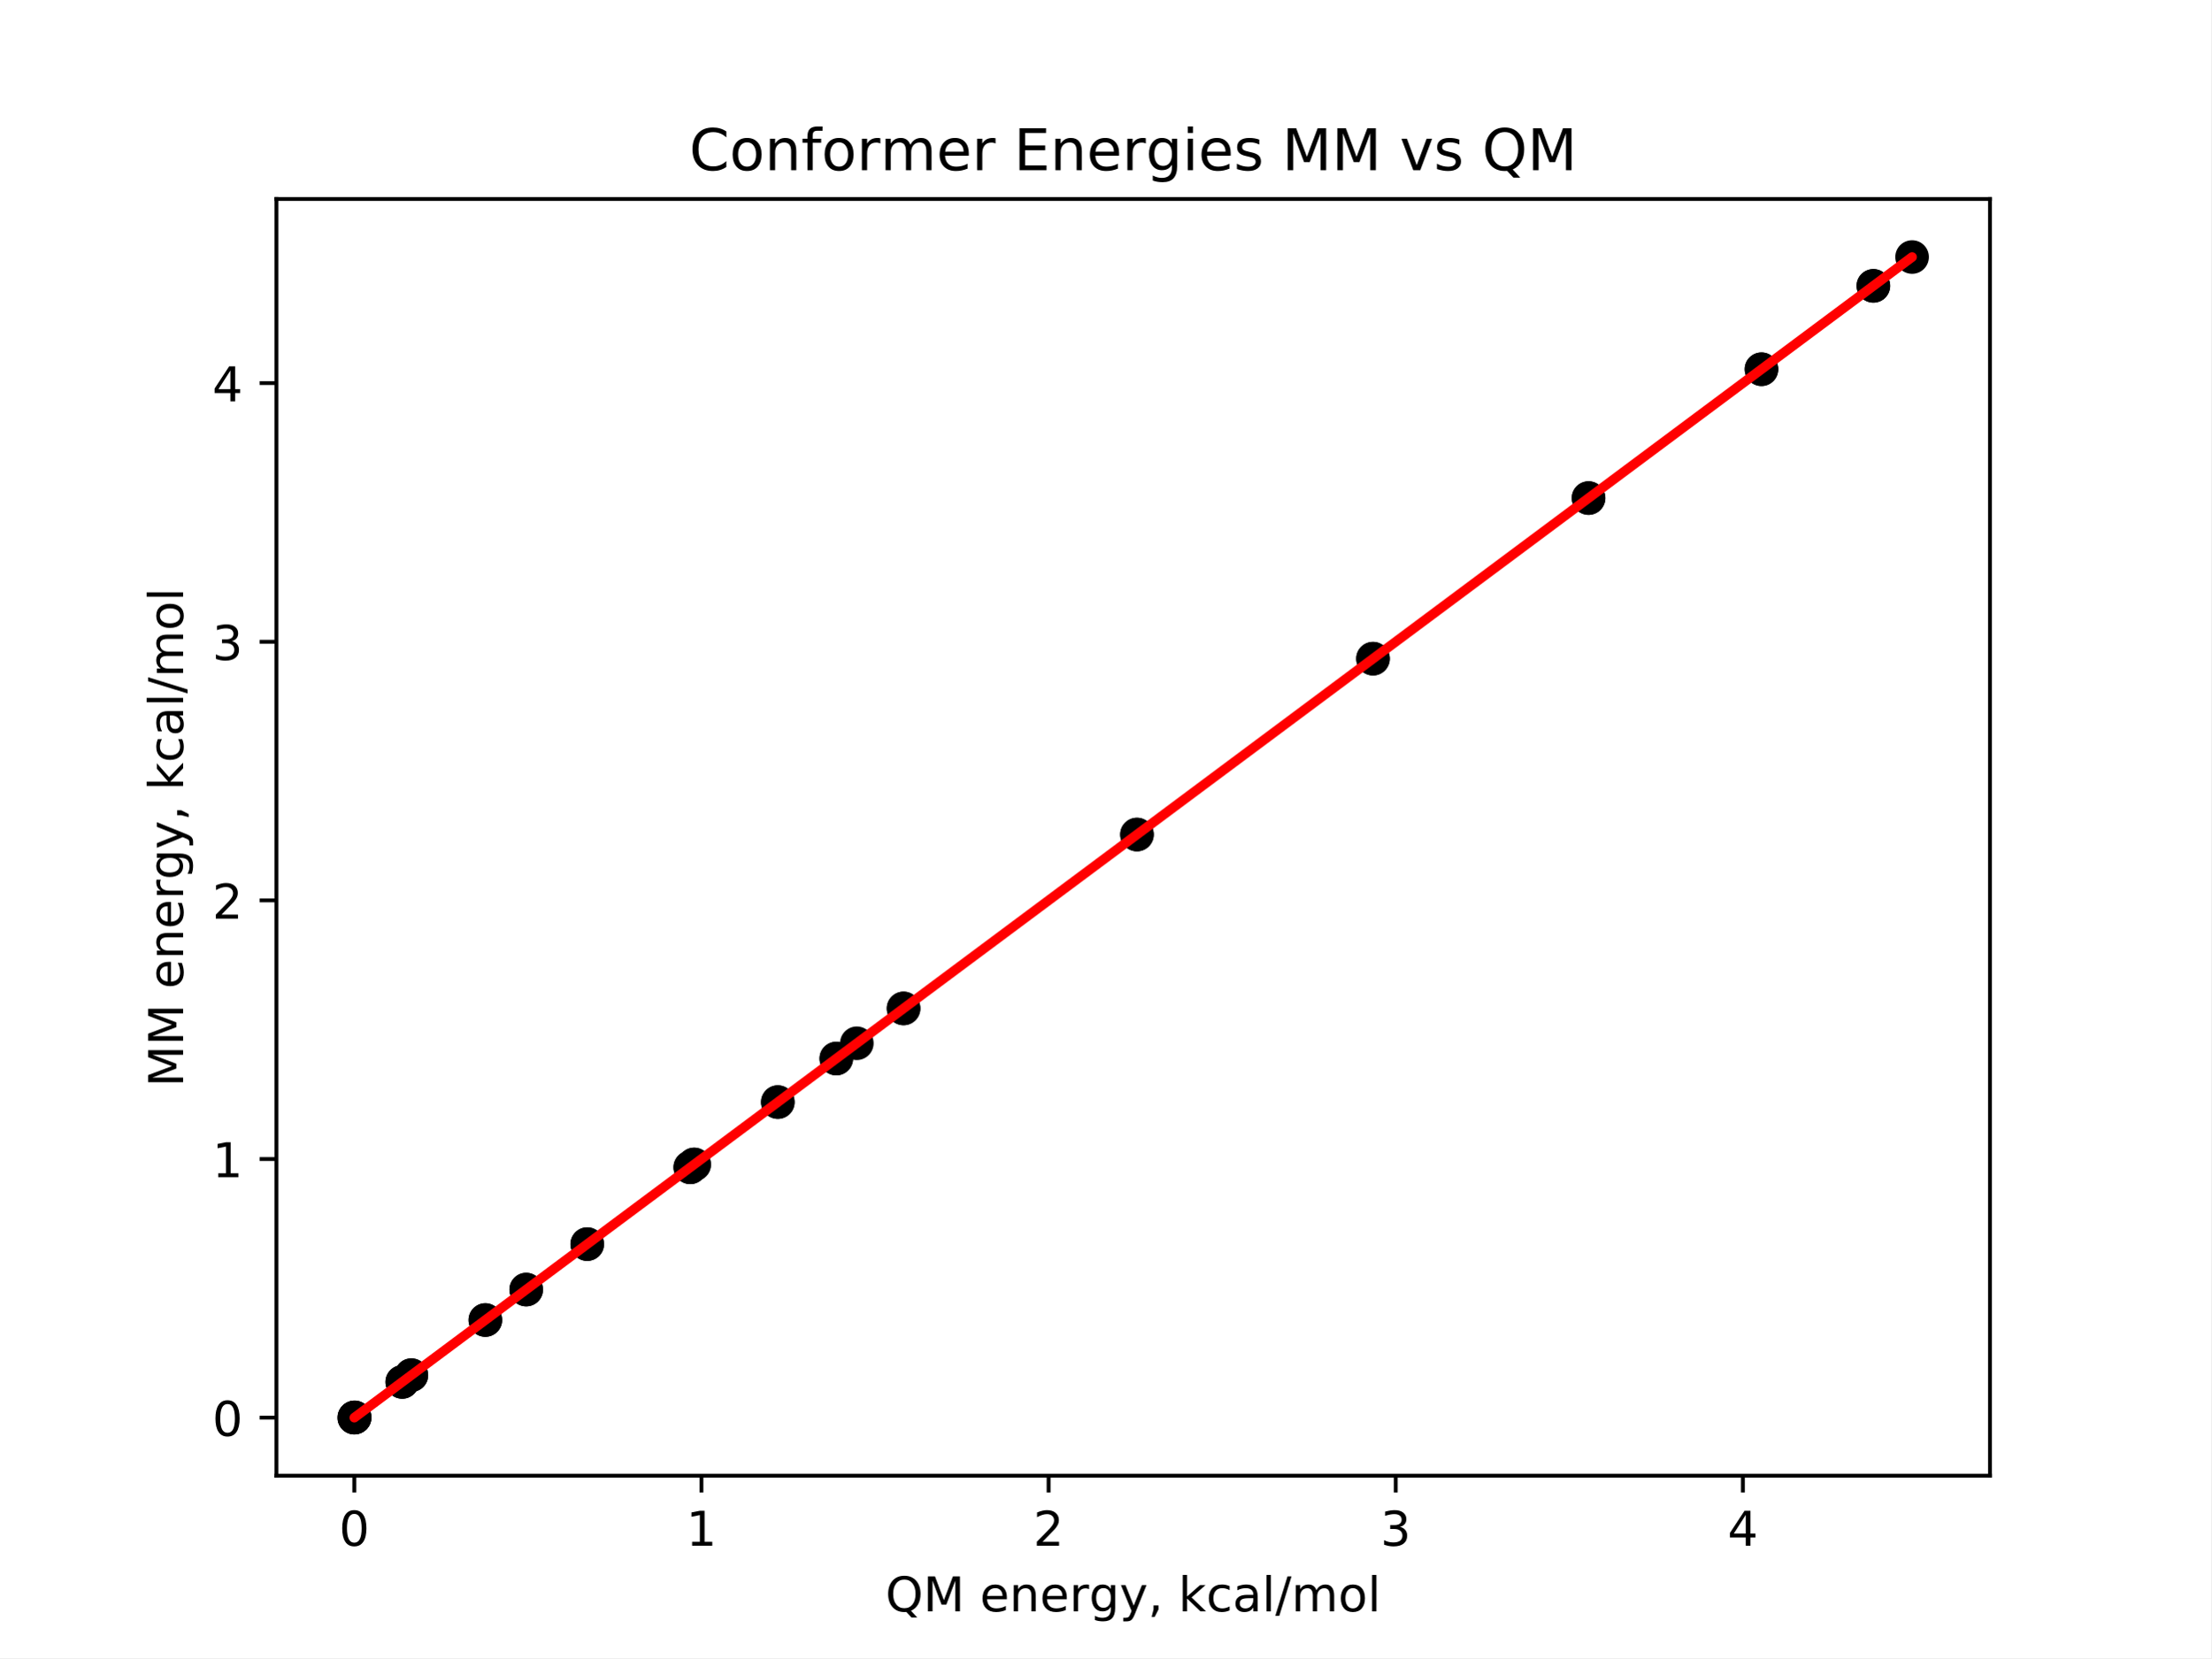
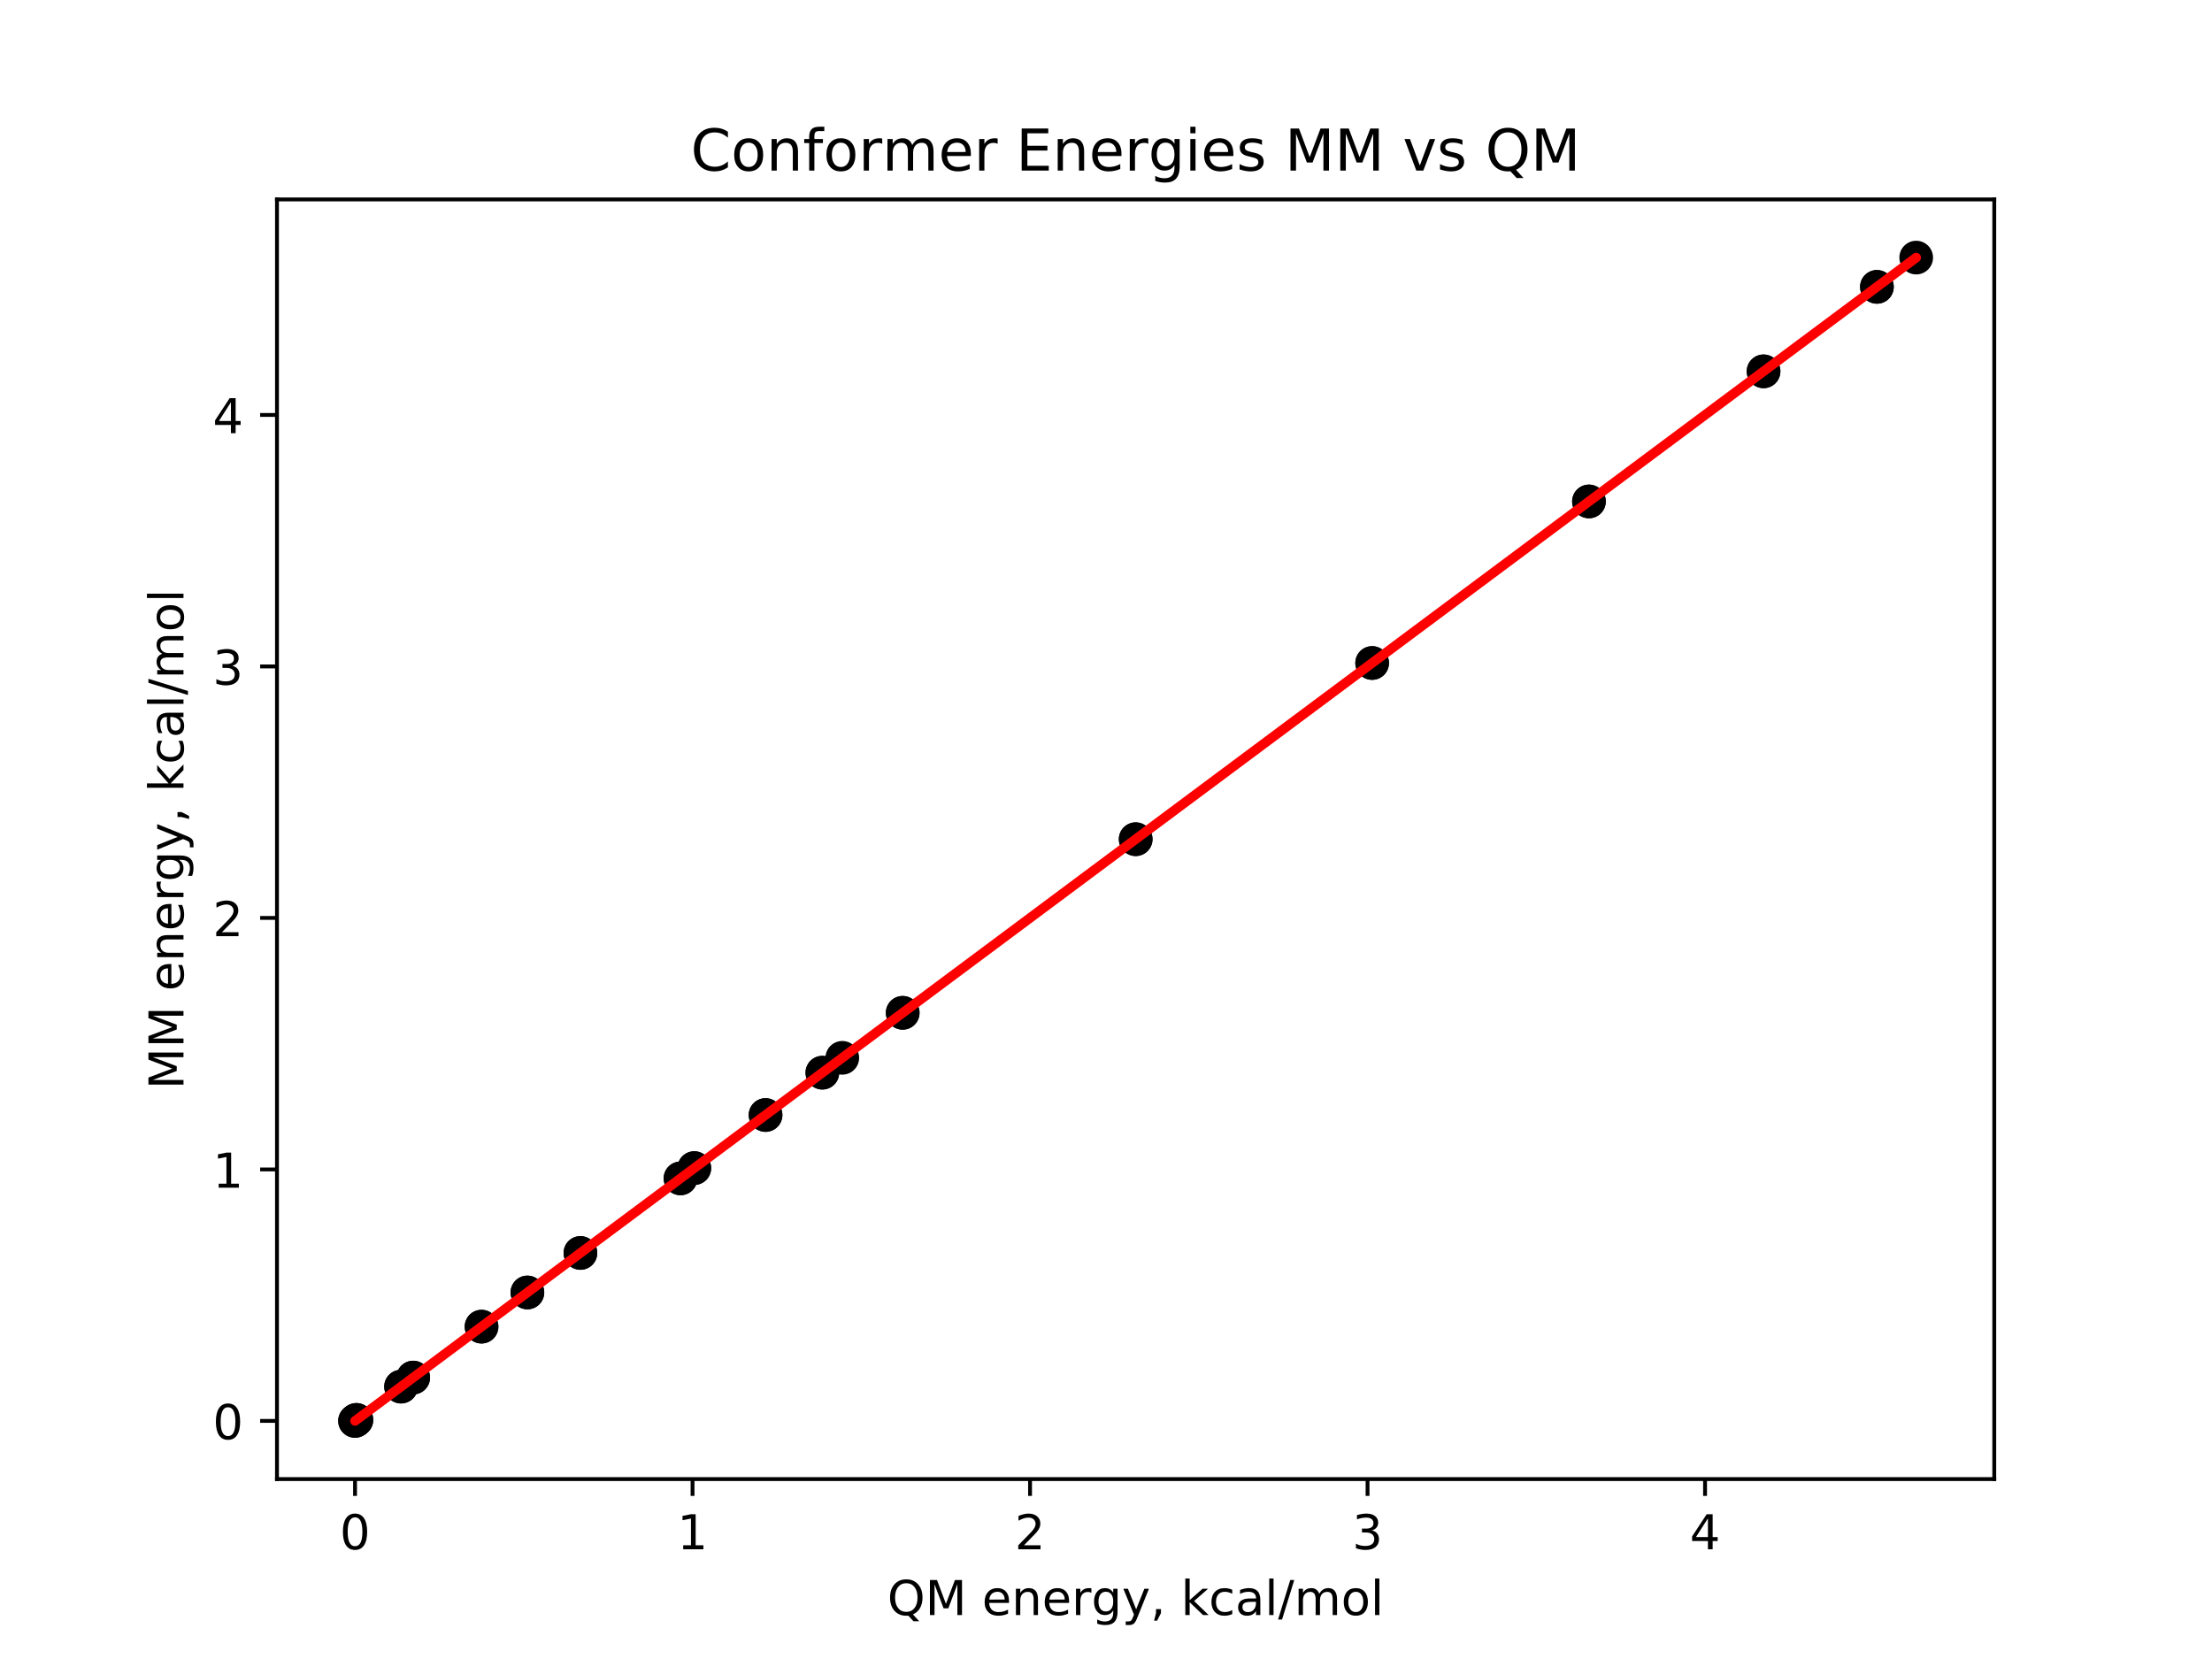
- <svg xmlns="http://www.w3.org/2000/svg" xmlns:xlink="http://www.w3.org/1999/xlink" height="345.6pt" version="1.1" viewBox="0 0 460.8 345.6" width="460.8pt">
+ <svg xmlns="http://www.w3.org/2000/svg" xmlns:xlink="http://www.w3.org/1999/xlink" height="345pt" version="1.1" viewBox="0 0 460 345" width="460pt">
  <defs>
    <style type="text/css">
*{stroke-linecap:butt;stroke-linejoin:round;}
  </style>
  </defs>
  <g id="figure_1">
    <g id="patch_1">
      <path d="M 0 345.6  L 460.8 345.6  L 460.8 0  L 0 0  z " style="fill:#ffffff;" />
    </g>
    <g id="axes_1">
      <g id="patch_2">
        <path d="M 57.6 307.584  L 414.72 307.584  L 414.72 41.472  L 57.6 41.472  z " style="fill:#ffffff;" />
      </g>
      <g id="matplotlib.axis_1">
        <g id="xtick_1">
          <g id="line2d_1">
            <defs>
-               <path d="M 0 0  L 0 3.5  " id="mf3996a8dc4" style="stroke:#000000;stroke-width:0.8;" />
-             </defs>
-             <g>
-               <use style="stroke:#000000;stroke-width:0.8;" x="73.833" xlink:href="#mf3996a8dc4" y="307.584" />
+               <path d="M 0 0  L 0 3.5  " id="m3defbadfe7" style="stroke:#000000;stroke-width:0.8;" />
+             </defs>
+             <g>
+               <use style="stroke:#000000;stroke-width:0.8;" x="73.833" xlink:href="#m3defbadfe7" y="307.584" />
            </g>
          </g>
          <g id="text_1">
            <defs>
              <path d="M 31.781 66.406  Q 24.172 66.406 20.328 58.906  Q 16.5 51.422 16.5 36.375  Q 16.5 21.391 20.328 13.891  Q 24.172 6.391 31.781 6.391  Q 39.453 6.391 43.281 13.891  Q 47.125 21.391 47.125 36.375  Q 47.125 51.422 43.281 58.906  Q 39.453 66.406 31.781 66.406  z M 31.781 74.219  Q 44.047 74.219 50.516 64.516  Q 56.984 54.828 56.984 36.375  Q 56.984 17.969 50.516 8.266  Q 44.047 -1.422 31.781 -1.422  Q 19.531 -1.422 13.062 8.266  Q 6.594 17.969 6.594 36.375  Q 6.594 54.828 13.062 64.516  Q 19.531 74.219 31.781 74.219  z " id="DejaVuSans-30" />
            </defs>
            <g transform="translate(70.65148 322.1824)scale(0.1 -0.1)">
              <use xlink:href="#DejaVuSans-30" />
            </g>
          </g>
        </g>
        <g id="xtick_2">
          <g id="line2d_2">
            <g>
-               <use style="stroke:#000000;stroke-width:0.8;" x="146.181" xlink:href="#mf3996a8dc4" y="307.584" />
+               <use style="stroke:#000000;stroke-width:0.8;" x="144.019" xlink:href="#m3defbadfe7" y="307.584" />
            </g>
          </g>
          <g id="text_2">
            <defs>
              <path d="M 12.406 8.297  L 28.516 8.297  L 28.516 63.922  L 10.984 60.406  L 10.984 69.391  L 28.422 72.906  L 38.281 72.906  L 38.281 8.297  L 54.391 8.297  L 54.391 0  L 12.406 0  z " id="DejaVuSans-31" />
            </defs>
-             <g transform="translate(142.9993 322.1824)scale(0.1 -0.1)">
+             <g transform="translate(140.8375 322.1824)scale(0.1 -0.1)">
              <use xlink:href="#DejaVuSans-31" />
            </g>
          </g>
        </g>
        <g id="xtick_3">
          <g id="line2d_3">
            <g>
-               <use style="stroke:#000000;stroke-width:0.8;" x="218.528" xlink:href="#mf3996a8dc4" y="307.584" />
+               <use style="stroke:#000000;stroke-width:0.8;" x="214.205" xlink:href="#m3defbadfe7" y="307.584" />
            </g>
          </g>
          <g id="text_3">
            <defs>
              <path d="M 19.188 8.297  L 53.609 8.297  L 53.609 0  L 7.328 0  L 7.328 8.297  Q 12.938 14.109 22.625 23.891  Q 32.328 33.688 34.812 36.531  Q 39.547 41.844 41.422 45.531  Q 43.312 49.219 43.312 52.781  Q 43.312 58.594 39.234 62.25  Q 35.156 65.922 28.609 65.922  Q 23.969 65.922 18.812 64.312  Q 13.672 62.703 7.812 59.422  L 7.812 69.391  Q 13.766 71.781 18.938 73  Q 24.125 74.219 28.422 74.219  Q 39.75 74.219 46.484 68.547  Q 53.219 62.891 53.219 53.422  Q 53.219 48.922 51.531 44.891  Q 49.859 40.875 45.406 35.406  Q 44.188 33.984 37.641 27.219  Q 31.109 20.453 19.188 8.297  z " id="DejaVuSans-32" />
            </defs>
-             <g transform="translate(215.3471 322.1824)scale(0.1 -0.1)">
+             <g transform="translate(211.0235 322.1824)scale(0.1 -0.1)">
              <use xlink:href="#DejaVuSans-32" />
            </g>
          </g>
        </g>
        <g id="xtick_4">
          <g id="line2d_4">
            <g>
-               <use style="stroke:#000000;stroke-width:0.8;" x="290.876" xlink:href="#mf3996a8dc4" y="307.584" />
+               <use style="stroke:#000000;stroke-width:0.8;" x="284.391" xlink:href="#m3defbadfe7" y="307.584" />
            </g>
          </g>
          <g id="text_4">
            <defs>
              <path d="M 40.578 39.312  Q 47.656 37.797 51.625 33  Q 55.609 28.219 55.609 21.188  Q 55.609 10.406 48.188 4.484  Q 40.766 -1.422 27.094 -1.422  Q 22.516 -1.422 17.656 -0.516  Q 12.797 0.391 7.625 2.203  L 7.625 11.719  Q 11.719 9.328 16.594 8.109  Q 21.484 6.891 26.812 6.891  Q 36.078 6.891 40.938 10.547  Q 45.797 14.203 45.797 21.188  Q 45.797 27.641 41.281 31.266  Q 36.766 34.906 28.719 34.906  L 20.219 34.906  L 20.219 43.016  L 29.109 43.016  Q 36.375 43.016 40.234 45.922  Q 44.094 48.828 44.094 54.297  Q 44.094 59.906 40.109 62.906  Q 36.141 65.922 28.719 65.922  Q 24.656 65.922 20.016 65.031  Q 15.375 64.156 9.812 62.312  L 9.812 71.094  Q 15.438 72.656 20.344 73.438  Q 25.25 74.219 29.594 74.219  Q 40.828 74.219 47.359 69.109  Q 53.906 64.016 53.906 55.328  Q 53.906 49.266 50.438 45.094  Q 46.969 40.922 40.578 39.312  z " id="DejaVuSans-33" />
            </defs>
-             <g transform="translate(287.6949 322.1824)scale(0.1 -0.1)">
+             <g transform="translate(281.2095 322.1824)scale(0.1 -0.1)">
              <use xlink:href="#DejaVuSans-33" />
            </g>
          </g>
        </g>
        <g id="xtick_5">
          <g id="line2d_5">
            <g>
-               <use style="stroke:#000000;stroke-width:0.8;" x="363.224" xlink:href="#mf3996a8dc4" y="307.584" />
+               <use style="stroke:#000000;stroke-width:0.8;" x="354.577" xlink:href="#m3defbadfe7" y="307.584" />
            </g>
          </g>
          <g id="text_5">
            <defs>
              <path d="M 37.797 64.312  L 12.891 25.391  L 37.797 25.391  z M 35.203 72.906  L 47.609 72.906  L 47.609 25.391  L 58.016 25.391  L 58.016 17.188  L 47.609 17.188  L 47.609 0  L 37.797 0  L 37.797 17.188  L 4.891 17.188  L 4.891 26.703  z " id="DejaVuSans-34" />
            </defs>
-             <g transform="translate(360.0427 322.1824)scale(0.1 -0.1)">
+             <g transform="translate(351.3955 322.1824)scale(0.1 -0.1)">
              <use xlink:href="#DejaVuSans-34" />
            </g>
          </g>
        </g>
        <g id="text_6">
          <defs>
            <path d="M 39.406 66.219  Q 28.656 66.219 22.328 58.203  Q 16.016 50.203 16.016 36.375  Q 16.016 22.609 22.328 14.594  Q 28.656 6.594 39.406 6.594  Q 50.141 6.594 56.422 14.594  Q 62.703 22.609 62.703 36.375  Q 62.703 50.203 56.422 58.203  Q 50.141 66.219 39.406 66.219  z M 53.219 1.312  L 66.219 -12.891  L 54.297 -12.891  L 43.5 -1.219  Q 41.891 -1.312 41.031 -1.359  Q 40.188 -1.422 39.406 -1.422  Q 24.031 -1.422 14.812 8.859  Q 5.609 19.141 5.609 36.375  Q 5.609 53.656 14.812 63.938  Q 24.031 74.219 39.406 74.219  Q 54.734 74.219 63.906 63.938  Q 73.094 53.656 73.094 36.375  Q 73.094 23.688 67.984 14.641  Q 62.891 5.609 53.219 1.312  z " id="DejaVuSans-51" />
            <path d="M 9.812 72.906  L 24.516 72.906  L 43.109 23.297  L 61.812 72.906  L 76.516 72.906  L 76.516 0  L 66.891 0  L 66.891 64.016  L 48.094 14.016  L 38.188 14.016  L 19.391 64.016  L 19.391 0  L 9.812 0  z " id="DejaVuSans-4d" />
            <path id="DejaVuSans-20" />
            <path d="M 56.203 29.594  L 56.203 25.203  L 14.891 25.203  Q 15.484 15.922 20.484 11.062  Q 25.484 6.203 34.422 6.203  Q 39.594 6.203 44.453 7.469  Q 49.312 8.734 54.109 11.281  L 54.109 2.781  Q 49.266 0.734 44.188 -0.344  Q 39.109 -1.422 33.891 -1.422  Q 20.797 -1.422 13.156 6.188  Q 5.516 13.812 5.516 26.812  Q 5.516 40.234 12.766 48.109  Q 20.016 56 32.328 56  Q 43.359 56 49.781 48.891  Q 56.203 41.797 56.203 29.594  z M 47.219 32.234  Q 47.125 39.594 43.094 43.984  Q 39.062 48.391 32.422 48.391  Q 24.906 48.391 20.391 44.141  Q 15.875 39.891 15.188 32.172  z " id="DejaVuSans-65" />
            <path d="M 54.891 33.016  L 54.891 0  L 45.906 0  L 45.906 32.719  Q 45.906 40.484 42.875 44.328  Q 39.844 48.188 33.797 48.188  Q 26.516 48.188 22.312 43.547  Q 18.109 38.922 18.109 30.906  L 18.109 0  L 9.078 0  L 9.078 54.688  L 18.109 54.688  L 18.109 46.188  Q 21.344 51.125 25.703 53.562  Q 30.078 56 35.797 56  Q 45.219 56 50.047 50.172  Q 54.891 44.344 54.891 33.016  z " id="DejaVuSans-6e" />
            <path d="M 41.109 46.297  Q 39.594 47.172 37.812 47.578  Q 36.031 48 33.891 48  Q 26.266 48 22.188 43.047  Q 18.109 38.094 18.109 28.812  L 18.109 0  L 9.078 0  L 9.078 54.688  L 18.109 54.688  L 18.109 46.188  Q 20.953 51.172 25.484 53.578  Q 30.031 56 36.531 56  Q 37.453 56 38.578 55.875  Q 39.703 55.766 41.062 55.516  z " id="DejaVuSans-72" />
            <path d="M 45.406 27.984  Q 45.406 37.75 41.375 43.109  Q 37.359 48.484 30.078 48.484  Q 22.859 48.484 18.828 43.109  Q 14.797 37.75 14.797 27.984  Q 14.797 18.266 18.828 12.891  Q 22.859 7.516 30.078 7.516  Q 37.359 7.516 41.375 12.891  Q 45.406 18.266 45.406 27.984  z M 54.391 6.781  Q 54.391 -7.172 48.188 -13.984  Q 42 -20.797 29.203 -20.797  Q 24.469 -20.797 20.266 -20.094  Q 16.062 -19.391 12.109 -17.922  L 12.109 -9.188  Q 16.062 -11.328 19.922 -12.344  Q 23.781 -13.375 27.781 -13.375  Q 36.625 -13.375 41.016 -8.766  Q 45.406 -4.156 45.406 5.172  L 45.406 9.625  Q 42.625 4.781 38.281 2.391  Q 33.938 0 27.875 0  Q 17.828 0 11.672 7.656  Q 5.516 15.328 5.516 27.984  Q 5.516 40.672 11.672 48.328  Q 17.828 56 27.875 56  Q 33.938 56 38.281 53.609  Q 42.625 51.219 45.406 46.391  L 45.406 54.688  L 54.391 54.688  z " id="DejaVuSans-67" />
            <path d="M 32.172 -5.078  Q 28.375 -14.844 24.75 -17.812  Q 21.141 -20.797 15.094 -20.797  L 7.906 -20.797  L 7.906 -13.281  L 13.188 -13.281  Q 16.891 -13.281 18.938 -11.516  Q 21 -9.766 23.484 -3.219  L 25.094 0.875  L 2.984 54.688  L 12.5 54.688  L 29.594 11.922  L 46.688 54.688  L 56.203 54.688  z " id="DejaVuSans-79" />
            <path d="M 11.719 12.406  L 22.016 12.406  L 22.016 4  L 14.016 -11.625  L 7.719 -11.625  L 11.719 4  z " id="DejaVuSans-2c" />
            <path d="M 9.078 75.984  L 18.109 75.984  L 18.109 31.109  L 44.922 54.688  L 56.391 54.688  L 27.391 29.109  L 57.625 0  L 45.906 0  L 18.109 26.703  L 18.109 0  L 9.078 0  z " id="DejaVuSans-6b" />
            <path d="M 48.781 52.594  L 48.781 44.188  Q 44.969 46.297 41.141 47.344  Q 37.312 48.391 33.406 48.391  Q 24.656 48.391 19.812 42.844  Q 14.984 37.312 14.984 27.297  Q 14.984 17.281 19.812 11.734  Q 24.656 6.203 33.406 6.203  Q 37.312 6.203 41.141 7.25  Q 44.969 8.297 48.781 10.406  L 48.781 2.094  Q 45.016 0.344 40.984 -0.531  Q 36.969 -1.422 32.422 -1.422  Q 20.062 -1.422 12.781 6.344  Q 5.516 14.109 5.516 27.297  Q 5.516 40.672 12.859 48.328  Q 20.219 56 33.016 56  Q 37.156 56 41.109 55.141  Q 45.062 54.297 48.781 52.594  z " id="DejaVuSans-63" />
            <path d="M 34.281 27.484  Q 23.391 27.484 19.188 25  Q 14.984 22.516 14.984 16.5  Q 14.984 11.719 18.141 8.906  Q 21.297 6.109 26.703 6.109  Q 34.188 6.109 38.703 11.406  Q 43.219 16.703 43.219 25.484  L 43.219 27.484  z M 52.203 31.203  L 52.203 0  L 43.219 0  L 43.219 8.297  Q 40.141 3.328 35.547 0.953  Q 30.953 -1.422 24.312 -1.422  Q 15.922 -1.422 10.953 3.297  Q 6 8.016 6 15.922  Q 6 25.141 12.172 29.828  Q 18.359 34.516 30.609 34.516  L 43.219 34.516  L 43.219 35.406  Q 43.219 41.609 39.141 45  Q 35.062 48.391 27.688 48.391  Q 23 48.391 18.547 47.266  Q 14.109 46.141 10.016 43.891  L 10.016 52.203  Q 14.938 54.109 19.578 55.047  Q 24.219 56 28.609 56  Q 40.484 56 46.344 49.844  Q 52.203 43.703 52.203 31.203  z " id="DejaVuSans-61" />
            <path d="M 9.422 75.984  L 18.406 75.984  L 18.406 0  L 9.422 0  z " id="DejaVuSans-6c" />
            <path d="M 25.391 72.906  L 33.688 72.906  L 8.297 -9.281  L 0 -9.281  z " id="DejaVuSans-2f" />
            <path d="M 52 44.188  Q 55.375 50.25 60.062 53.125  Q 64.75 56 71.094 56  Q 79.641 56 84.281 50.016  Q 88.922 44.047 88.922 33.016  L 88.922 0  L 79.891 0  L 79.891 32.719  Q 79.891 40.578 77.094 44.375  Q 74.312 48.188 68.609 48.188  Q 61.625 48.188 57.562 43.547  Q 53.516 38.922 53.516 30.906  L 53.516 0  L 44.484 0  L 44.484 32.719  Q 44.484 40.625 41.703 44.406  Q 38.922 48.188 33.109 48.188  Q 26.219 48.188 22.156 43.531  Q 18.109 38.875 18.109 30.906  L 18.109 0  L 9.078 0  L 9.078 54.688  L 18.109 54.688  L 18.109 46.188  Q 21.188 51.219 25.484 53.609  Q 29.781 56 35.688 56  Q 41.656 56 45.828 52.969  Q 50 49.953 52 44.188  z " id="DejaVuSans-6d" />
            <path d="M 30.609 48.391  Q 23.391 48.391 19.188 42.75  Q 14.984 37.109 14.984 27.297  Q 14.984 17.484 19.156 11.844  Q 23.344 6.203 30.609 6.203  Q 37.797 6.203 41.984 11.859  Q 46.188 17.531 46.188 27.297  Q 46.188 37.016 41.984 42.703  Q 37.797 48.391 30.609 48.391  z M 30.609 56  Q 42.328 56 49.016 48.375  Q 55.719 40.766 55.719 27.297  Q 55.719 13.875 49.016 6.219  Q 42.328 -1.422 30.609 -1.422  Q 18.844 -1.422 12.172 6.219  Q 5.516 13.875 5.516 27.297  Q 5.516 40.766 12.172 48.375  Q 18.844 56 30.609 56  z " id="DejaVuSans-6f" />
          </defs>
          <g transform="translate(184.5319 335.8606)scale(0.1 -0.1)">
            <use xlink:href="#DejaVuSans-51" />
            <use x="78.711" xlink:href="#DejaVuSans-4d" />
            <use x="164.99" xlink:href="#DejaVuSans-20" />
            <use x="196.777" xlink:href="#DejaVuSans-65" />
            <use x="258.301" xlink:href="#DejaVuSans-6e" />
            <use x="321.68" xlink:href="#DejaVuSans-65" />
            <use x="383.203" xlink:href="#DejaVuSans-72" />
            <use x="424.301" xlink:href="#DejaVuSans-67" />
            <use x="487.777" xlink:href="#DejaVuSans-79" />
            <use x="546.957" xlink:href="#DejaVuSans-2c" />
            <use x="578.744" xlink:href="#DejaVuSans-20" />
            <use x="610.531" xlink:href="#DejaVuSans-6b" />
            <use x="668.441" xlink:href="#DejaVuSans-63" />
            <use x="723.422" xlink:href="#DejaVuSans-61" />
            <use x="784.701" xlink:href="#DejaVuSans-6c" />
            <use x="812.484" xlink:href="#DejaVuSans-2f" />
            <use x="846.176" xlink:href="#DejaVuSans-6d" />
            <use x="943.588" xlink:href="#DejaVuSans-6f" />
            <use x="1004.77" xlink:href="#DejaVuSans-6c" />
          </g>
        </g>
      </g>
      <g id="matplotlib.axis_2">
        <g id="ytick_1">
          <g id="line2d_6">
            <defs>
-               <path d="M 0 0  L -3.5 0  " id="m6758c4cea8" style="stroke:#000000;stroke-width:0.8;" />
-             </defs>
-             <g>
-               <use style="stroke:#000000;stroke-width:0.8;" x="57.6" xlink:href="#m6758c4cea8" y="295.488" />
+               <path d="M 0 0  L -3.5 0  " id="m4c56b11b56" style="stroke:#000000;stroke-width:0.8;" />
+             </defs>
+             <g>
+               <use style="stroke:#000000;stroke-width:0.8;" x="57.6" xlink:href="#m4c56b11b56" y="295.488" />
            </g>
          </g>
          <g id="text_7">
            <g transform="translate(44.2375 299.2872)scale(0.1 -0.1)">
              <use xlink:href="#DejaVuSans-30" />
            </g>
          </g>
        </g>
        <g id="ytick_2">
          <g id="line2d_7">
            <g>
-               <use style="stroke:#000000;stroke-width:0.8;" x="57.6" xlink:href="#m6758c4cea8" y="241.577" />
+               <use style="stroke:#000000;stroke-width:0.8;" x="57.6" xlink:href="#m4c56b11b56" y="243.188" />
            </g>
          </g>
          <g id="text_8">
-             <g transform="translate(44.2375 245.3766)scale(0.1 -0.1)">
+             <g transform="translate(44.2375 246.9874)scale(0.1 -0.1)">
              <use xlink:href="#DejaVuSans-31" />
            </g>
          </g>
        </g>
        <g id="ytick_3">
          <g id="line2d_8">
            <g>
-               <use style="stroke:#000000;stroke-width:0.8;" x="57.6" xlink:href="#m6758c4cea8" y="187.667" />
+               <use style="stroke:#000000;stroke-width:0.8;" x="57.6" xlink:href="#m4c56b11b56" y="190.888" />
            </g>
          </g>
          <g id="text_9">
-             <g transform="translate(44.2375 191.4659)scale(0.1 -0.1)">
+             <g transform="translate(44.2375 194.6876)scale(0.1 -0.1)">
              <use xlink:href="#DejaVuSans-32" />
            </g>
          </g>
        </g>
        <g id="ytick_4">
          <g id="line2d_9">
            <g>
-               <use style="stroke:#000000;stroke-width:0.8;" x="57.6" xlink:href="#m6758c4cea8" y="133.756" />
+               <use style="stroke:#000000;stroke-width:0.8;" x="57.6" xlink:href="#m4c56b11b56" y="138.589" />
            </g>
          </g>
          <g id="text_10">
-             <g transform="translate(44.2375 137.5552)scale(0.1 -0.1)">
+             <g transform="translate(44.2375 142.3878)scale(0.1 -0.1)">
              <use xlink:href="#DejaVuSans-33" />
            </g>
          </g>
        </g>
        <g id="ytick_5">
          <g id="line2d_10">
            <g>
-               <use style="stroke:#000000;stroke-width:0.8;" x="57.6" xlink:href="#m6758c4cea8" y="79.845" />
+               <use style="stroke:#000000;stroke-width:0.8;" x="57.6" xlink:href="#m4c56b11b56" y="86.289" />
            </g>
          </g>
          <g id="text_11">
-             <g transform="translate(44.2375 83.64457)scale(0.1 -0.1)">
+             <g transform="translate(44.2375 90.08799)scale(0.1 -0.1)">
              <use xlink:href="#DejaVuSans-34" />
            </g>
          </g>
        </g>
        <g id="text_12">
          <g transform="translate(38.15781 226.5342)rotate(-90)scale(0.1 -0.1)">
            <use xlink:href="#DejaVuSans-4d" />
            <use x="86.279" xlink:href="#DejaVuSans-4d" />
            <use x="172.559" xlink:href="#DejaVuSans-20" />
            <use x="204.346" xlink:href="#DejaVuSans-65" />
            <use x="265.869" xlink:href="#DejaVuSans-6e" />
            <use x="329.248" xlink:href="#DejaVuSans-65" />
            <use x="390.771" xlink:href="#DejaVuSans-72" />
            <use x="431.869" xlink:href="#DejaVuSans-67" />
            <use x="495.346" xlink:href="#DejaVuSans-79" />
            <use x="554.525" xlink:href="#DejaVuSans-2c" />
            <use x="586.312" xlink:href="#DejaVuSans-20" />
            <use x="618.1" xlink:href="#DejaVuSans-6b" />
            <use x="676.01" xlink:href="#DejaVuSans-63" />
            <use x="730.99" xlink:href="#DejaVuSans-61" />
            <use x="792.27" xlink:href="#DejaVuSans-6c" />
            <use x="820.053" xlink:href="#DejaVuSans-2f" />
            <use x="853.744" xlink:href="#DejaVuSans-6d" />
            <use x="951.156" xlink:href="#DejaVuSans-6f" />
            <use x="1012.338" xlink:href="#DejaVuSans-6c" />
          </g>
        </g>
      </g>
      <g id="line2d_11">
        <defs>
-           <path d="M 0 3  C 0.796 3 1.559 2.684 2.121 2.121  C 2.684 1.559 3 0.796 3 0  C 3 -0.796 2.684 -1.559 2.121 -2.121  C 1.559 -2.684 0.796 -3 0 -3  C -0.796 -3 -1.559 -2.684 -2.121 -2.121  C -2.684 -1.559 -3 -0.796 -3 0  C -3 0.796 -2.684 1.559 -2.121 2.121  C -1.559 2.684 -0.796 3 0 3  z " id="md9032ffaca" style="stroke:#000000;" />
+           <path d="M 0 3  C 0.796 3 1.559 2.684 2.121 2.121  C 2.684 1.559 3 0.796 3 0  C 3 -0.796 2.684 -1.559 2.121 -2.121  C 1.559 -2.684 0.796 -3 0 -3  C -0.796 -3 -1.559 -2.684 -2.121 -2.121  C -2.684 -1.559 -3 -0.796 -3 0  C -3 0.796 -2.684 1.559 -2.121 2.121  C -1.559 2.684 -0.796 3 0 3  z " id="mfbd7c4eb4e" style="stroke:#000000;" />
        </defs>
-         <g clip-path="url(#p8eb6b1f889)">
-           <use style="stroke:#000000;" x="178.561" xlink:href="#md9032ffaca" y="217.449" />
-           <use style="stroke:#000000;" x="174.284" xlink:href="#md9032ffaca" y="220.636" />
-           <use style="stroke:#000000;" x="162.097" xlink:href="#md9032ffaca" y="229.717" />
-           <use style="stroke:#000000;" x="143.852" xlink:href="#md9032ffaca" y="243.312" />
-           <use style="stroke:#000000;" x="122.375" xlink:href="#md9032ffaca" y="259.317" />
-           <use style="stroke:#000000;" x="101.143" xlink:href="#md9032ffaca" y="275.138" />
-           <use style="stroke:#000000;" x="83.823" xlink:href="#md9032ffaca" y="288.044" />
-           <use style="stroke:#000000;" x="73.833" xlink:href="#md9032ffaca" y="295.488" />
-           <use style="stroke:#000000;" x="73.908" xlink:href="#md9032ffaca" y="295.432" />
-           <use style="stroke:#000000;" x="85.725" xlink:href="#md9032ffaca" y="286.627" />
-           <use style="stroke:#000000;" x="109.658" xlink:href="#md9032ffaca" y="268.792" />
-           <use style="stroke:#000000;" x="144.661" xlink:href="#md9032ffaca" y="242.709" />
-           <use style="stroke:#000000;" x="188.301" xlink:href="#md9032ffaca" y="210.191" />
-           <use style="stroke:#000000;" x="236.946" xlink:href="#md9032ffaca" y="173.942" />
-           <use style="stroke:#000000;" x="286.14" xlink:href="#md9032ffaca" y="137.284" />
-           <use style="stroke:#000000;" x="331.063" xlink:href="#md9032ffaca" y="103.81" />
-           <use style="stroke:#000000;" x="367.1" xlink:href="#md9032ffaca" y="76.956" />
-           <use style="stroke:#000000;" x="390.42" xlink:href="#md9032ffaca" y="59.58" />
-           <use style="stroke:#000000;" x="398.487" xlink:href="#md9032ffaca" y="53.568" />
-           <use style="stroke:#000000;" x="390.42" xlink:href="#md9032ffaca" y="59.58" />
-           <use style="stroke:#000000;" x="367.1" xlink:href="#md9032ffaca" y="76.956" />
-           <use style="stroke:#000000;" x="331.063" xlink:href="#md9032ffaca" y="103.81" />
-           <use style="stroke:#000000;" x="286.14" xlink:href="#md9032ffaca" y="137.284" />
-           <use style="stroke:#000000;" x="236.946" xlink:href="#md9032ffaca" y="173.943" />
-           <use style="stroke:#000000;" x="188.301" xlink:href="#md9032ffaca" y="210.191" />
-           <use style="stroke:#000000;" x="144.661" xlink:href="#md9032ffaca" y="242.709" />
-           <use style="stroke:#000000;" x="109.658" xlink:href="#md9032ffaca" y="268.792" />
-           <use style="stroke:#000000;" x="85.725" xlink:href="#md9032ffaca" y="286.626" />
-           <use style="stroke:#000000;" x="73.907" xlink:href="#md9032ffaca" y="295.433" />
-           <use style="stroke:#000000;" x="73.833" xlink:href="#md9032ffaca" y="295.488" />
-           <use style="stroke:#000000;" x="83.822" xlink:href="#md9032ffaca" y="288.044" />
-           <use style="stroke:#000000;" x="101.143" xlink:href="#md9032ffaca" y="275.138" />
-           <use style="stroke:#000000;" x="122.375" xlink:href="#md9032ffaca" y="259.317" />
-           <use style="stroke:#000000;" x="143.853" xlink:href="#md9032ffaca" y="243.312" />
-           <use style="stroke:#000000;" x="162.097" xlink:href="#md9032ffaca" y="229.717" />
-           <use style="stroke:#000000;" x="174.284" xlink:href="#md9032ffaca" y="220.636" />
+         <g clip-path="url(#pe70e63302e)">
+           <use style="stroke:#000000;" x="175.162" xlink:href="#mfbd7c4eb4e" y="219.982" />
+           <use style="stroke:#000000;" x="171.016" xlink:href="#mfbd7c4eb4e" y="223.071" />
+           <use style="stroke:#000000;" x="159.202" xlink:href="#mfbd7c4eb4e" y="231.875" />
+           <use style="stroke:#000000;" x="141.514" xlink:href="#mfbd7c4eb4e" y="245.054" />
+           <use style="stroke:#000000;" x="120.704" xlink:href="#mfbd7c4eb4e" y="260.561" />
+           <use style="stroke:#000000;" x="100.141" xlink:href="#mfbd7c4eb4e" y="275.884" />
+           <use style="stroke:#000000;" x="83.403" xlink:href="#mfbd7c4eb4e" y="288.357" />
+           <use style="stroke:#000000;" x="73.833" xlink:href="#mfbd7c4eb4e" y="295.488" />
+           <use style="stroke:#000000;" x="74.118" xlink:href="#mfbd7c4eb4e" y="295.276" />
+           <use style="stroke:#000000;" x="85.93" xlink:href="#mfbd7c4eb4e" y="286.474" />
+           <use style="stroke:#000000;" x="109.678" xlink:href="#mfbd7c4eb4e" y="268.778" />
+           <use style="stroke:#000000;" x="144.386" xlink:href="#mfbd7c4eb4e" y="242.914" />
+           <use style="stroke:#000000;" x="187.723" xlink:href="#mfbd7c4eb4e" y="210.621" />
+           <use style="stroke:#000000;" x="236.172" xlink:href="#mfbd7c4eb4e" y="174.519" />
+           <use style="stroke:#000000;" x="285.347" xlink:href="#mfbd7c4eb4e" y="137.876" />
+           <use style="stroke:#000000;" x="330.434" xlink:href="#mfbd7c4eb4e" y="104.278" />
+           <use style="stroke:#000000;" x="366.745" xlink:href="#mfbd7c4eb4e" y="77.221" />
+           <use style="stroke:#000000;" x="390.317" xlink:href="#mfbd7c4eb4e" y="59.656" />
+           <use style="stroke:#000000;" x="398.487" xlink:href="#mfbd7c4eb4e" y="53.568" />
+           <use style="stroke:#000000;" x="390.317" xlink:href="#mfbd7c4eb4e" y="59.656" />
+           <use style="stroke:#000000;" x="366.745" xlink:href="#mfbd7c4eb4e" y="77.221" />
+           <use style="stroke:#000000;" x="330.434" xlink:href="#mfbd7c4eb4e" y="104.278" />
+           <use style="stroke:#000000;" x="285.347" xlink:href="#mfbd7c4eb4e" y="137.876" />
+           <use style="stroke:#000000;" x="236.172" xlink:href="#mfbd7c4eb4e" y="174.519" />
+           <use style="stroke:#000000;" x="187.723" xlink:href="#mfbd7c4eb4e" y="210.621" />
+           <use style="stroke:#000000;" x="144.386" xlink:href="#mfbd7c4eb4e" y="242.914" />
+           <use style="stroke:#000000;" x="109.678" xlink:href="#mfbd7c4eb4e" y="268.778" />
+           <use style="stroke:#000000;" x="85.93" xlink:href="#mfbd7c4eb4e" y="286.474" />
+           <use style="stroke:#000000;" x="74.118" xlink:href="#mfbd7c4eb4e" y="295.276" />
+           <use style="stroke:#000000;" x="73.833" xlink:href="#mfbd7c4eb4e" y="295.488" />
+           <use style="stroke:#000000;" x="83.403" xlink:href="#mfbd7c4eb4e" y="288.357" />
+           <use style="stroke:#000000;" x="100.141" xlink:href="#mfbd7c4eb4e" y="275.884" />
+           <use style="stroke:#000000;" x="120.704" xlink:href="#mfbd7c4eb4e" y="260.561" />
+           <use style="stroke:#000000;" x="141.514" xlink:href="#mfbd7c4eb4e" y="245.054" />
+           <use style="stroke:#000000;" x="159.202" xlink:href="#mfbd7c4eb4e" y="231.875" />
+           <use style="stroke:#000000;" x="171.016" xlink:href="#mfbd7c4eb4e" y="223.071" />
        </g>
      </g>
      <g id="line2d_12">
-         <path clip-path="url(#p8eb6b1f889)" d="M 178.561 217.449  L 174.284 220.636  L 162.097 229.717  L 143.852 243.312  L 122.375 259.316  L 101.143 275.138  L 83.823 288.044  L 73.833 295.488  L 73.908 295.432  L 85.725 286.627  L 109.658 268.792  L 144.661 242.709  L 188.301 210.191  L 236.946 173.943  L 286.14 137.285  L 331.063 103.81  L 367.1 76.956  L 390.42 59.58  L 398.487 53.568  L 390.42 59.58  L 367.1 76.956  L 331.063 103.81  L 286.14 137.285  L 236.946 173.943  L 188.301 210.191  L 144.661 242.709  L 109.658 268.792  L 85.725 286.627  L 73.907 295.433  L 73.833 295.488  L 83.822 288.044  L 101.143 275.138  L 122.375 259.316  L 143.853 243.312  L 162.097 229.717  L 174.284 220.636  " style="fill:none;stroke:#ff0000;stroke-linecap:square;stroke-width:2;" />
+         <path clip-path="url(#pe70e63302e)" d="M 175.162 219.981  L 171.016 223.071  L 159.202 231.874  L 141.514 245.054  L 120.704 260.561  L 100.141 275.884  L 83.403 288.357  L 73.833 295.488  L 74.118 295.276  L 85.93 286.474  L 109.678 268.778  L 144.386 242.914  L 187.723 210.621  L 236.172 174.519  L 285.347 137.876  L 330.434 104.278  L 366.745 77.221  L 390.317 59.656  L 398.487 53.568  L 390.317 59.656  L 366.745 77.221  L 330.434 104.278  L 285.347 137.876  L 236.172 174.519  L 187.723 210.621  L 144.386 242.914  L 109.678 268.778  L 85.93 286.474  L 74.118 295.276  L 73.833 295.488  L 83.403 288.357  L 100.141 275.884  L 120.704 260.561  L 141.514 245.054  L 159.202 231.874  L 171.016 223.071  " style="fill:none;stroke:#ff0000;stroke-linecap:square;stroke-width:2;" />
      </g>
      <g id="patch_3">
        <path d="M 57.6 307.584  L 57.6 41.472  " style="fill:none;stroke:#000000;stroke-linecap:square;stroke-linejoin:miter;stroke-width:0.8;" />
      </g>
      <g id="patch_4">
        <path d="M 414.72 307.584  L 414.72 41.472  " style="fill:none;stroke:#000000;stroke-linecap:square;stroke-linejoin:miter;stroke-width:0.8;" />
      </g>
      <g id="patch_5">
        <path d="M 57.6 307.584  L 414.72 307.584  " style="fill:none;stroke:#000000;stroke-linecap:square;stroke-linejoin:miter;stroke-width:0.8;" />
      </g>
      <g id="patch_6">
        <path d="M 57.6 41.472  L 414.72 41.472  " style="fill:none;stroke:#000000;stroke-linecap:square;stroke-linejoin:miter;stroke-width:0.8;" />
      </g>
      <g id="text_13">
        <defs>
          <path d="M 64.406 67.281  L 64.406 56.891  Q 59.422 61.531 53.781 63.812  Q 48.141 66.109 41.797 66.109  Q 29.297 66.109 22.656 58.469  Q 16.016 50.828 16.016 36.375  Q 16.016 21.969 22.656 14.328  Q 29.297 6.688 41.797 6.688  Q 48.141 6.688 53.781 8.984  Q 59.422 11.281 64.406 15.922  L 64.406 5.609  Q 59.234 2.094 53.438 0.328  Q 47.656 -1.422 41.219 -1.422  Q 24.656 -1.422 15.125 8.703  Q 5.609 18.844 5.609 36.375  Q 5.609 53.953 15.125 64.078  Q 24.656 74.219 41.219 74.219  Q 47.75 74.219 53.531 72.484  Q 59.328 70.75 64.406 67.281  z " id="DejaVuSans-43" />
          <path d="M 37.109 75.984  L 37.109 68.5  L 28.516 68.5  Q 23.688 68.5 21.797 66.547  Q 19.922 64.594 19.922 59.516  L 19.922 54.688  L 34.719 54.688  L 34.719 47.703  L 19.922 47.703  L 19.922 0  L 10.891 0  L 10.891 47.703  L 2.297 47.703  L 2.297 54.688  L 10.891 54.688  L 10.891 58.5  Q 10.891 67.625 15.141 71.797  Q 19.391 75.984 28.609 75.984  z " id="DejaVuSans-66" />
          <path d="M 9.812 72.906  L 55.906 72.906  L 55.906 64.594  L 19.672 64.594  L 19.672 43.016  L 54.391 43.016  L 54.391 34.719  L 19.672 34.719  L 19.672 8.297  L 56.781 8.297  L 56.781 0  L 9.812 0  z " id="DejaVuSans-45" />
          <path d="M 9.422 54.688  L 18.406 54.688  L 18.406 0  L 9.422 0  z M 9.422 75.984  L 18.406 75.984  L 18.406 64.594  L 9.422 64.594  z " id="DejaVuSans-69" />
          <path d="M 44.281 53.078  L 44.281 44.578  Q 40.484 46.531 36.375 47.5  Q 32.281 48.484 27.875 48.484  Q 21.188 48.484 17.844 46.438  Q 14.5 44.391 14.5 40.281  Q 14.5 37.156 16.891 35.375  Q 19.281 33.594 26.516 31.984  L 29.594 31.297  Q 39.156 29.25 43.188 25.516  Q 47.219 21.781 47.219 15.094  Q 47.219 7.469 41.188 3.016  Q 35.156 -1.422 24.609 -1.422  Q 20.219 -1.422 15.453 -0.562  Q 10.688 0.297 5.422 2  L 5.422 11.281  Q 10.406 8.688 15.234 7.391  Q 20.062 6.109 24.812 6.109  Q 31.156 6.109 34.562 8.281  Q 37.984 10.453 37.984 14.406  Q 37.984 18.062 35.516 20.016  Q 33.062 21.969 24.703 23.781  L 21.578 24.516  Q 13.234 26.266 9.516 29.906  Q 5.812 33.547 5.812 39.891  Q 5.812 47.609 11.281 51.797  Q 16.75 56 26.812 56  Q 31.781 56 36.172 55.266  Q 40.578 54.547 44.281 53.078  z " id="DejaVuSans-73" />
          <path d="M 2.984 54.688  L 12.5 54.688  L 29.594 8.797  L 46.688 54.688  L 56.203 54.688  L 35.688 0  L 23.484 0  z " id="DejaVuSans-76" />
        </defs>
        <g transform="translate(143.6419 35.472)scale(0.12 -0.12)">
          <use xlink:href="#DejaVuSans-43" />
          <use x="69.824" xlink:href="#DejaVuSans-6f" />
          <use x="131.006" xlink:href="#DejaVuSans-6e" />
          <use x="194.385" xlink:href="#DejaVuSans-66" />
          <use x="229.59" xlink:href="#DejaVuSans-6f" />
          <use x="290.771" xlink:href="#DejaVuSans-72" />
          <use x="331.869" xlink:href="#DejaVuSans-6d" />
          <use x="429.281" xlink:href="#DejaVuSans-65" />
          <use x="490.805" xlink:href="#DejaVuSans-72" />
          <use x="531.918" xlink:href="#DejaVuSans-20" />
          <use x="563.705" xlink:href="#DejaVuSans-45" />
          <use x="626.889" xlink:href="#DejaVuSans-6e" />
          <use x="690.268" xlink:href="#DejaVuSans-65" />
          <use x="751.791" xlink:href="#DejaVuSans-72" />
          <use x="792.889" xlink:href="#DejaVuSans-67" />
          <use x="856.365" xlink:href="#DejaVuSans-69" />
          <use x="884.148" xlink:href="#DejaVuSans-65" />
          <use x="945.672" xlink:href="#DejaVuSans-73" />
          <use x="997.771" xlink:href="#DejaVuSans-20" />
          <use x="1029.559" xlink:href="#DejaVuSans-4d" />
          <use x="1115.838" xlink:href="#DejaVuSans-4d" />
          <use x="1202.117" xlink:href="#DejaVuSans-20" />
          <use x="1233.904" xlink:href="#DejaVuSans-76" />
          <use x="1293.084" xlink:href="#DejaVuSans-73" />
          <use x="1345.184" xlink:href="#DejaVuSans-20" />
          <use x="1376.971" xlink:href="#DejaVuSans-51" />
          <use x="1455.682" xlink:href="#DejaVuSans-4d" />
        </g>
      </g>
    </g>
  </g>
  <defs>
-     <clipPath id="p8eb6b1f889">
+     <clipPath id="pe70e63302e">
      <rect height="266.112" width="357.12" x="57.6" y="41.472" />
    </clipPath>
  </defs>
</svg>
